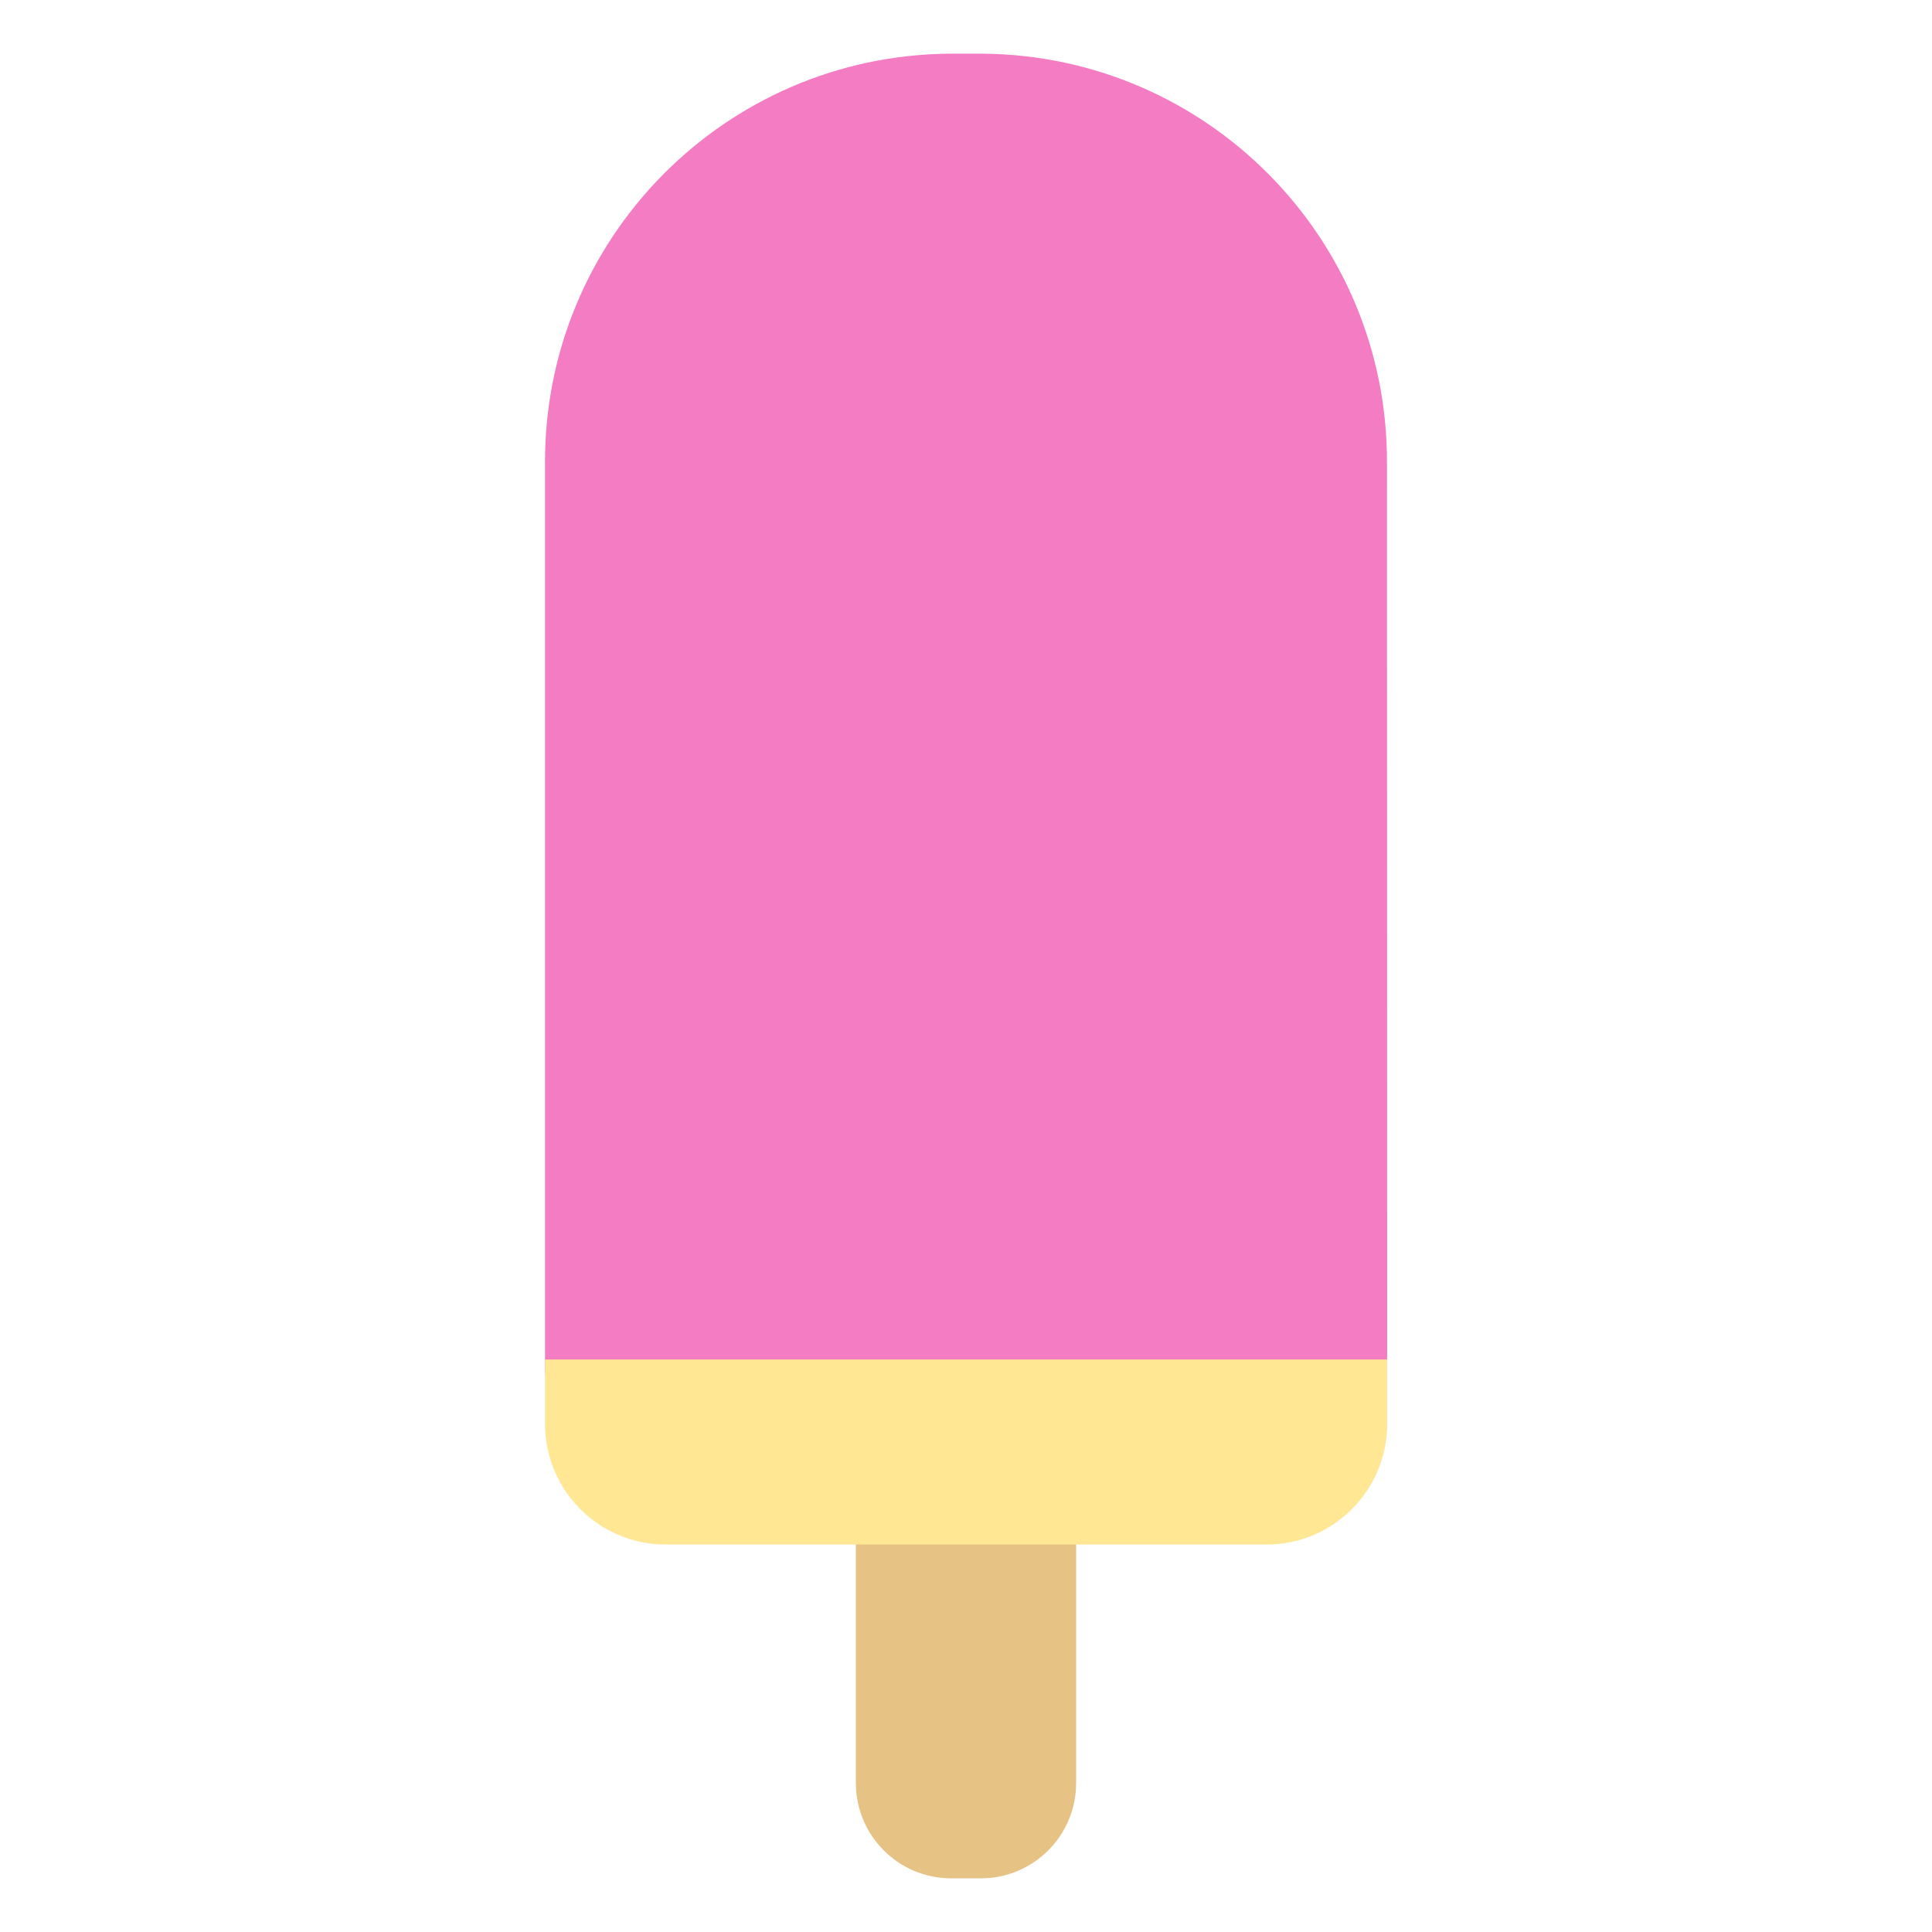
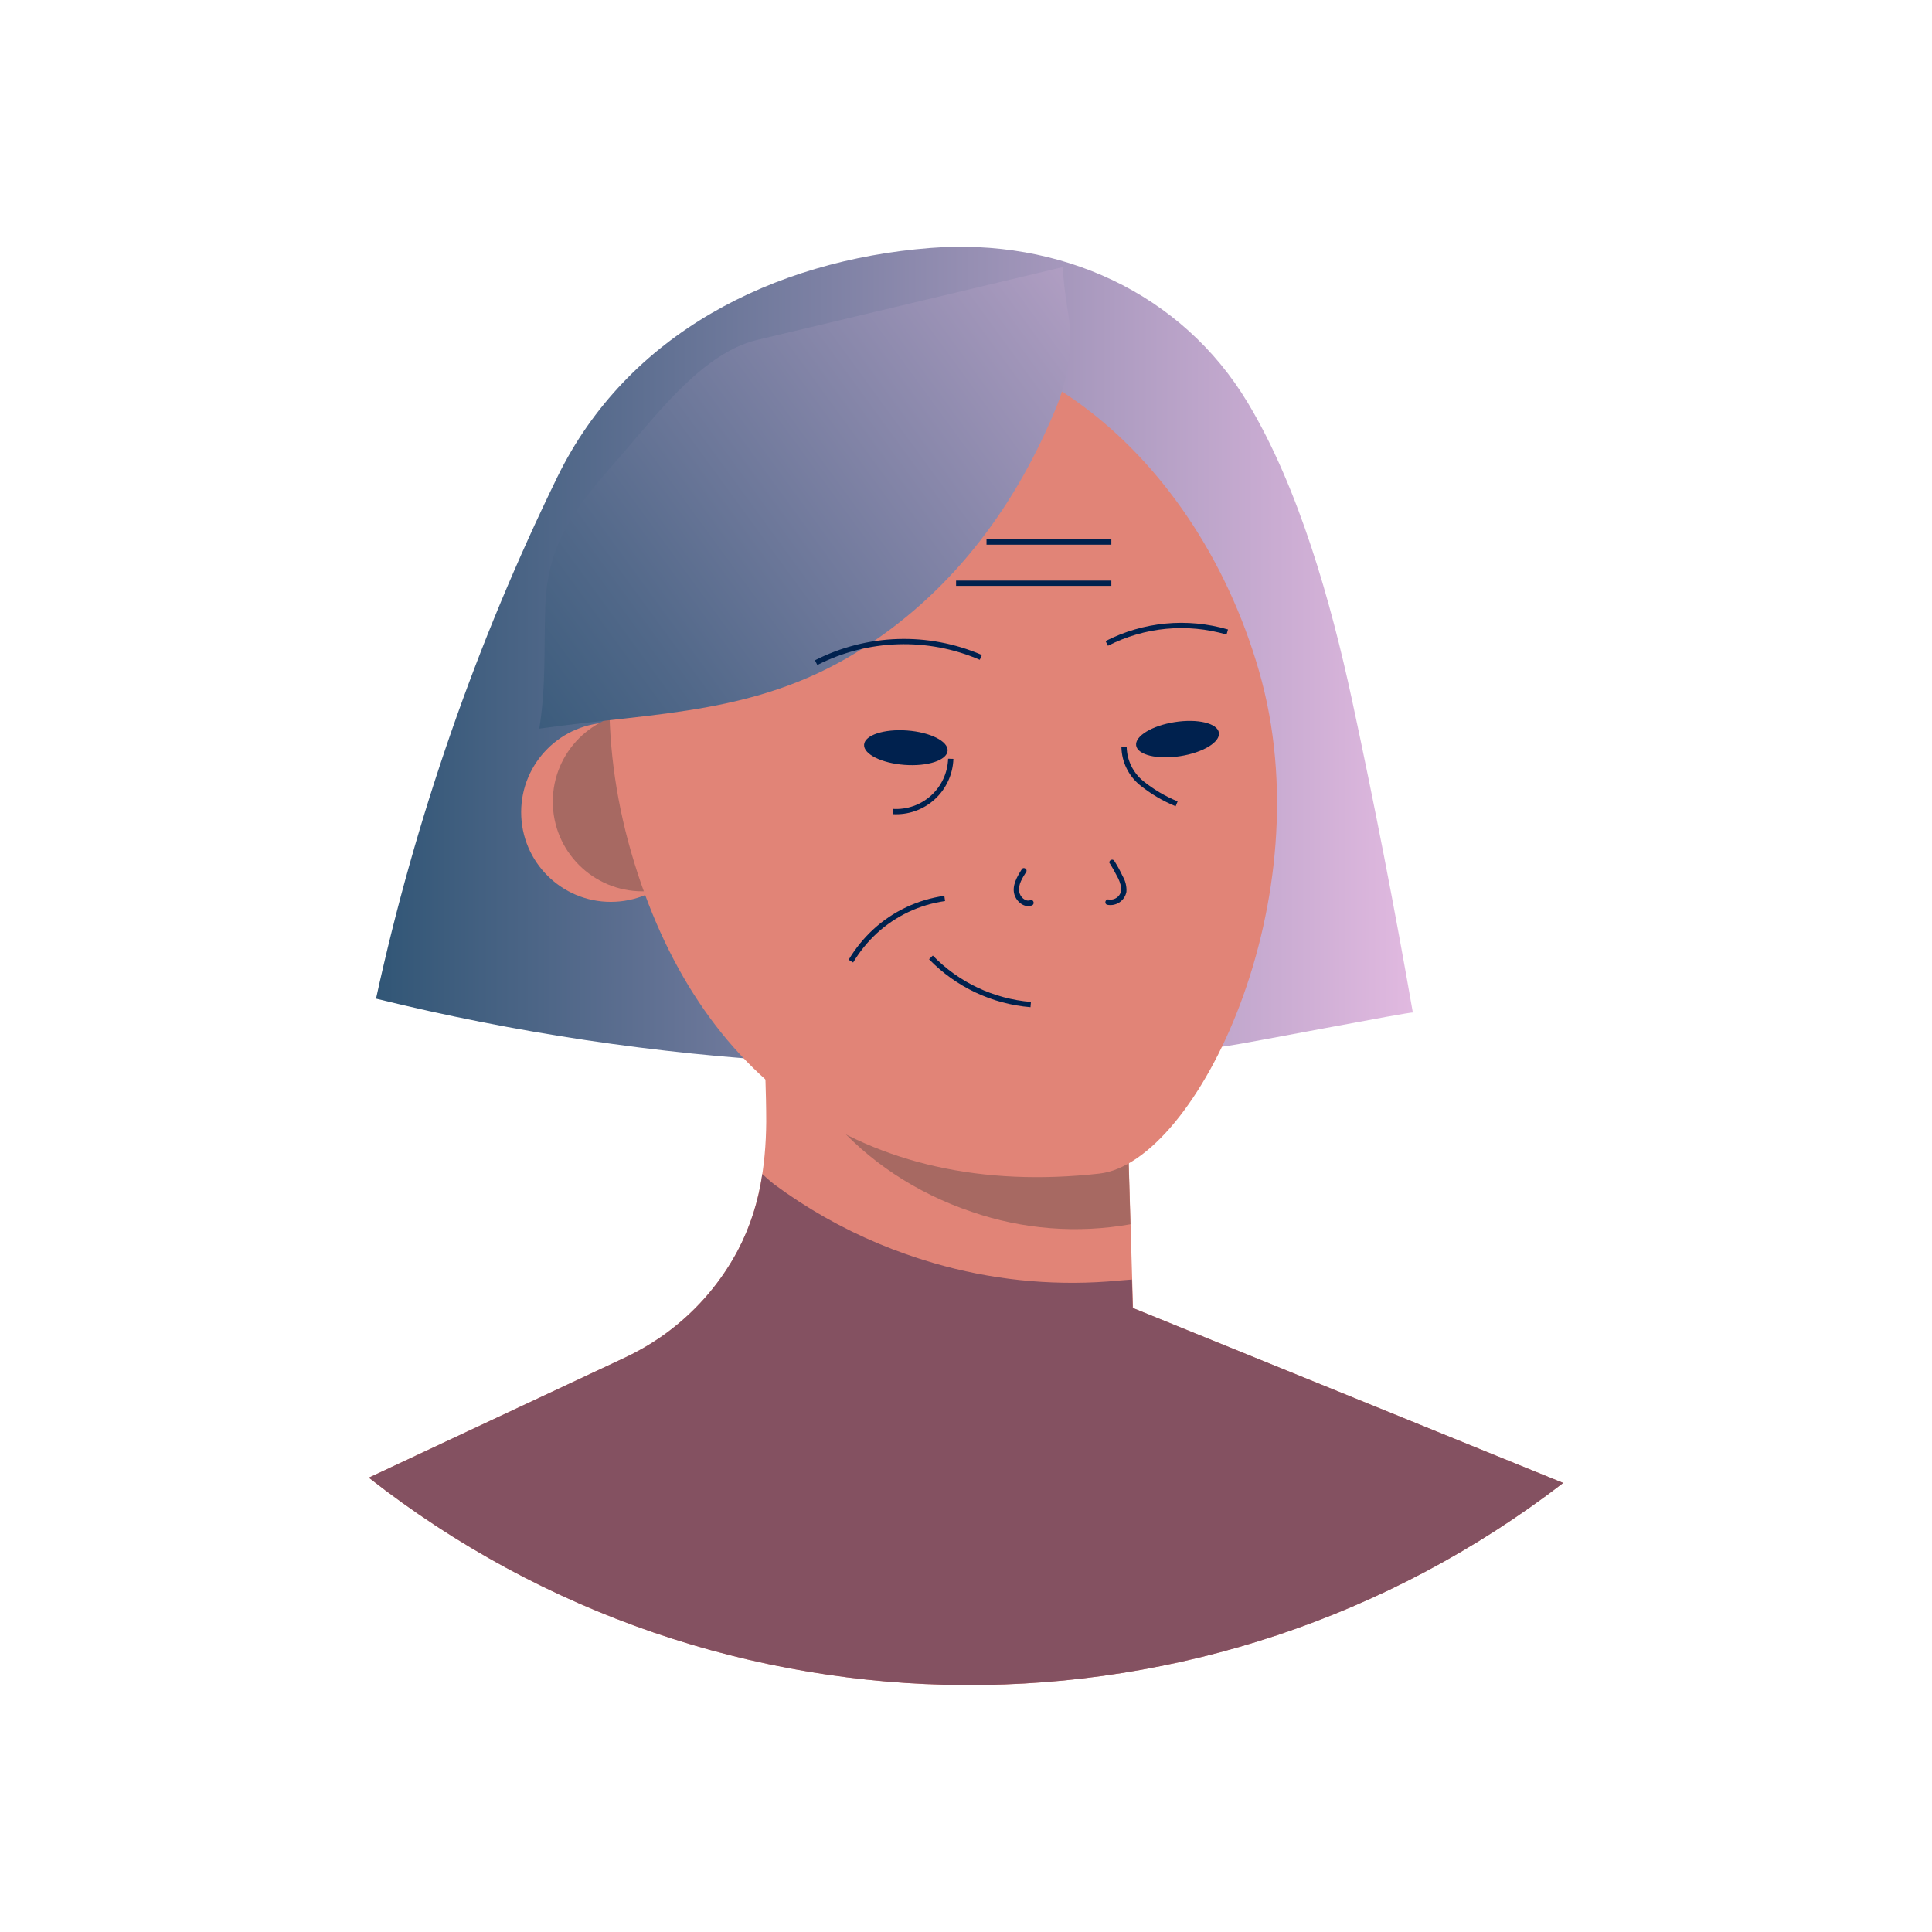
- <svg xmlns="http://www.w3.org/2000/svg" viewBox="0 0 90 90">
+ <svg xmlns="http://www.w3.org/2000/svg" id="Layer_1" data-name="Layer 1" viewBox="0 0 366.34 366.34">
  <defs>
-     <style>.cls-1{fill:#f47cc3;}.cls-2{fill:#e6c284;}.cls-3{fill:#ffe794;}</style>
+     <style>.cls-1{fill:url(#linear-gradient);}.cls-2{fill:#e18477;}.cls-3{fill:#a76962;}.cls-4{fill:none;stroke:#00214e;stroke-miterlimit:10;}.cls-5{fill:url(#linear-gradient-2);}.cls-6{fill:#845161;}.cls-7{fill:#00214e;}</style>
+     <linearGradient id="linear-gradient" x1="71.3" y1="124.45" x2="267.9" y2="124.45" gradientUnits="userSpaceOnUse">
+       <stop offset="0" stop-color="#315676" />
+       <stop offset="1" stop-color="#e1b9e0" />
+     </linearGradient>
+     <linearGradient id="linear-gradient-2" x1="77.38" y1="150.26" x2="235.26" y2="34.32" gradientTransform="translate(10.28 -9.29) rotate(0.16)" gradientUnits="userSpaceOnUse">
+       <stop offset="0" stop-color="#315676" />
+       <stop offset="0.21" stop-color="#516889" />
+       <stop offset="0.67" stop-color="#a296ba" />
+       <stop offset="1" stop-color="#e1b9e0" />
+     </linearGradient>
  </defs>
-   <g id="strawberry-magnum">
-     <g id="magnum">
-       <path class="cls-1" d="M64.61,21.59A19,19,0,0,0,45.78,2.5H44.22A19,19,0,0,0,25.39,21.59v42A5.66,5.66,0,0,0,31,69.31H59a5.66,5.66,0,0,0,5.62-5.7Z" />
-       <path class="cls-2" d="M39.87,70.23V83.07A4.44,4.44,0,0,0,44.3,87.5h1.4a4.44,4.44,0,0,0,4.43-4.43V70.23Z" />
-       <path class="cls-3" d="M25.39,63.33v3A5.62,5.62,0,0,0,31,71.95H59a5.62,5.62,0,0,0,5.62-5.62v-3Z" />
-     </g>
-   </g>
+   <path class="cls-1" d="M232.53,198.36a437,437,0,0,1-161.23-9,438.44,438.44,0,0,1,34.38-98.9c13.26-27.16,40.89-41.08,70.68-43.44,24.51-1.93,47.64,8.38,60.25,29.37,9.73,16.21,15.79,37.92,19.76,56.35Q262.73,162.3,267.9,192C267.85,191.72,236,197.91,232.53,198.36Z" />
+   <path class="cls-2" d="M296.41,281.19a184.56,184.56,0,0,1-226.48-1l48.66-22.81a47.68,47.68,0,0,0,4.35-2.34l1.12-.7c.4-.25.79-.51,1.18-.78a46.54,46.54,0,0,0,14.67-16.47c4-7.55,5.32-15.89,5.38-24.39,0-5.72-.31-11.44-.37-17.17q-.06-4.76-.1-9.51l2,1,5.2,2.69,30.29,5.15,31.12,5.3.94,32,.47,15.87,11.47,4.67,9,3.64Z" />
+   <path class="cls-3" d="M214.35,232.14a60.08,60.08,0,0,1-30.07-2.35c-21.58-7.25-36.11-24.74-37.48-42.76l5.2,2.69,30.29,5.15,31.12,5.3Z" />
+   <circle class="cls-2" cx="115.82" cy="154.01" r="17" />
+   <circle class="cls-3" cx="121.82" cy="152.01" r="17" />
+   <path class="cls-2" d="M238.73,127.23c12.46,43.14-11.79,93.25-30.26,95.3-44.63,5-76.34-17.79-88.79-60.93s4.1-85.82,37-95.31S226.28,84.08,238.73,127.23Z" />
+   <path class="cls-4" d="M176.52,181.54a29.75,29.75,0,0,0,18.92,8.94" />
+   <path class="cls-5" d="M202.09,71.37a31.72,31.72,0,0,1-1.68,5.56c-7.56,18.54-19.21,34.53-36.15,45.6-20,13.1-39.63,12.47-62,15.63,1.29-8.18.85-14.5,1.13-23.07.43-13.41,6.8-20,15.29-29.79C125,78,133.53,66.9,143.44,64.49L201.5,50.65C202.14,60.64,204.07,61.88,202.09,71.37Z" />
+   <path class="cls-4" d="M209.86,122a31.08,31.08,0,0,1,22.85-2.16" />
+   <path class="cls-4" d="M154.75,125.65a36.75,36.75,0,0,1,31.23-1" />
+   <path class="cls-6" d="M296.41,281.19a184.56,184.56,0,0,1-226.48-1l48.66-22.81a46.83,46.83,0,0,0,6.65-3.82c.64-.44,1.28-.9,1.89-1.38a46.35,46.35,0,0,0,12.78-15.09,44.69,44.69,0,0,0,4.64-14.48,28.66,28.66,0,0,0,2.22,1.94,95.14,95.14,0,0,0,19.82,11.26,99,99,0,0,0,10.46,3.69A93.52,93.52,0,0,0,210,243c1.54-.12,3.09-.27,4.63-.38l.15,5.08V248l12.1,4.92Z" />
+   <path class="cls-4" d="M161.34,182.25a25.58,25.58,0,0,1,4.57-5.64,24.62,24.62,0,0,1,13.22-6.25" />
+   <line class="cls-4" x1="187.06" y1="102.78" x2="210.73" y2="102.78" />
+   <line class="cls-4" x1="181.29" y1="110.59" x2="210.73" y2="110.59" />
+   <path class="cls-4" d="M169.28,153.88a10.36,10.36,0,0,0,11-10" />
+   <path class="cls-4" d="M213.14,141.69a9.07,9.07,0,0,0,3.3,6.78,26.81,26.81,0,0,0,6.67,3.95" />
+   <path class="cls-7" d="M210.43,163.7a26.06,26.06,0,0,1,1.3,2.3,6.92,6.92,0,0,1,.89,2.43,2.06,2.06,0,0,1-2.4,2.13c-.63-.14-.9.83-.27,1a3.09,3.09,0,0,0,3.64-2.45,5.15,5.15,0,0,0-.7-2.94,25.19,25.19,0,0,0-1.6-2.93c-.34-.55-1.21,0-.86.5Z" />
+   <path class="cls-7" d="M193.72,164.87c-.86,1.36-1.86,3.06-1.38,4.73.4,1.36,1.84,2.62,3.31,2.09.61-.22.35-1.19-.26-1-1,.38-2-.68-2.14-1.64-.22-1.32.66-2.64,1.33-3.71.34-.54-.52-1.05-.86-.5Z" />
+   <ellipse class="cls-7" cx="171.78" cy="141.78" rx="3.27" ry="7.94" transform="translate(17.7 302.63) rotate(-85.77)" />
+   <ellipse class="cls-7" cx="223.28" cy="140.14" rx="7.94" ry="3.27" transform="translate(-18.92 36.07) rotate(-8.86)" />
</svg>
